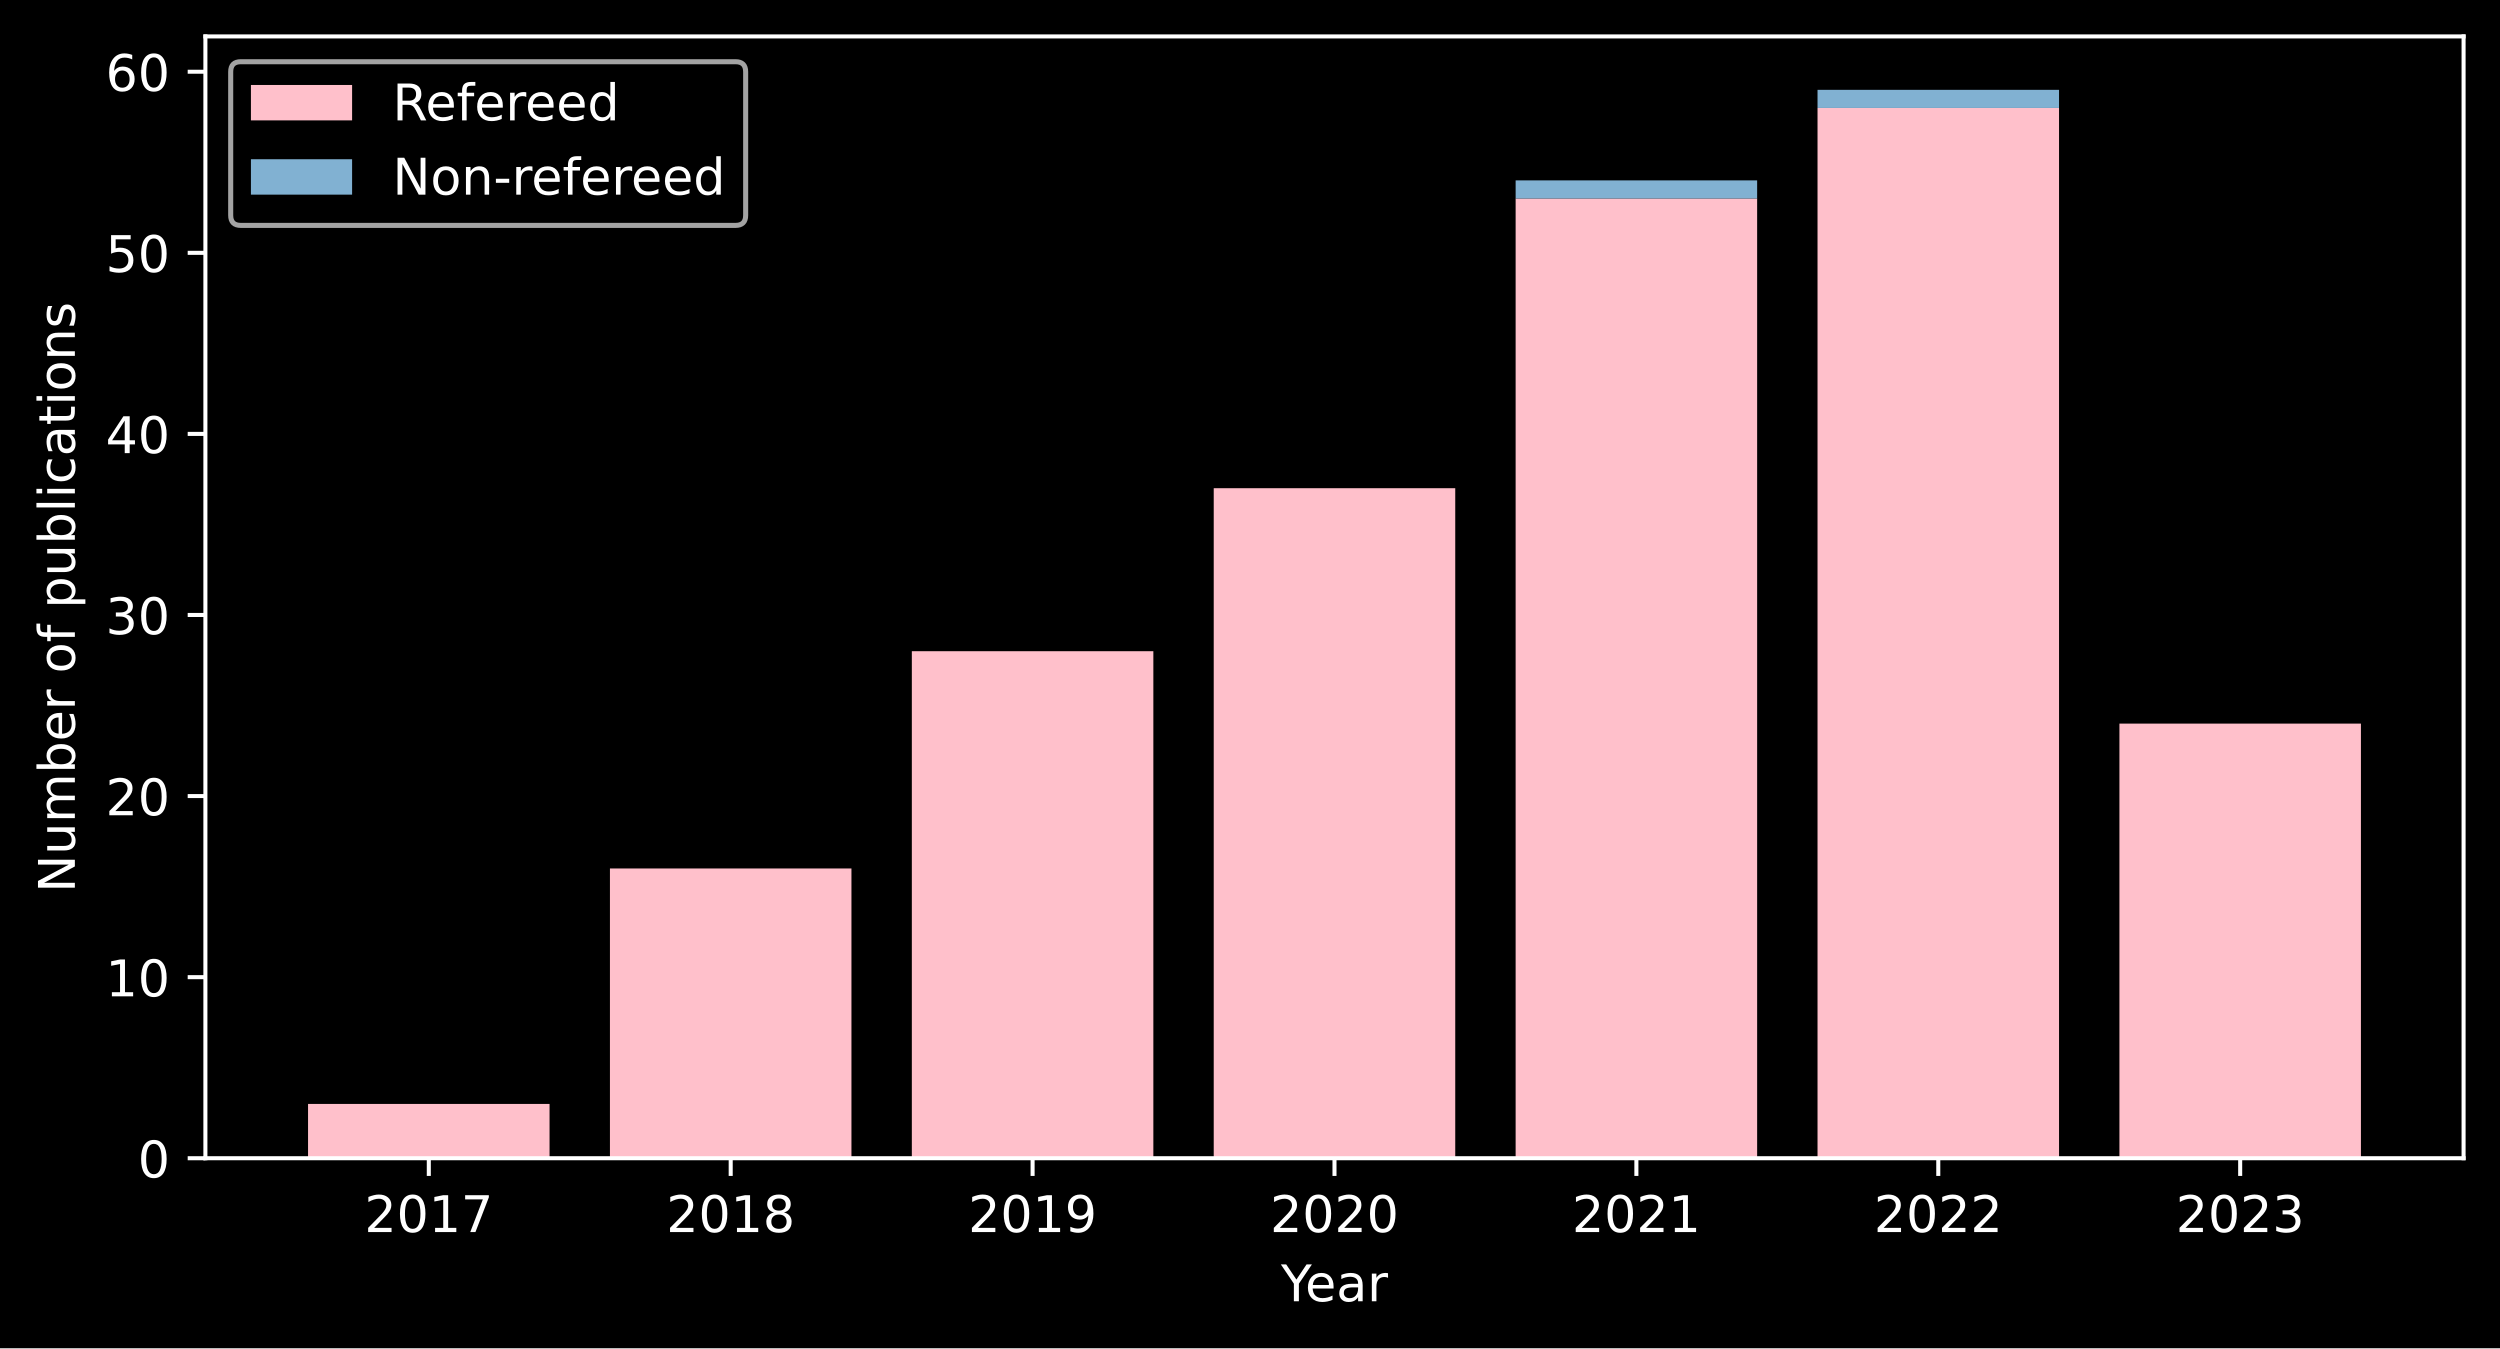
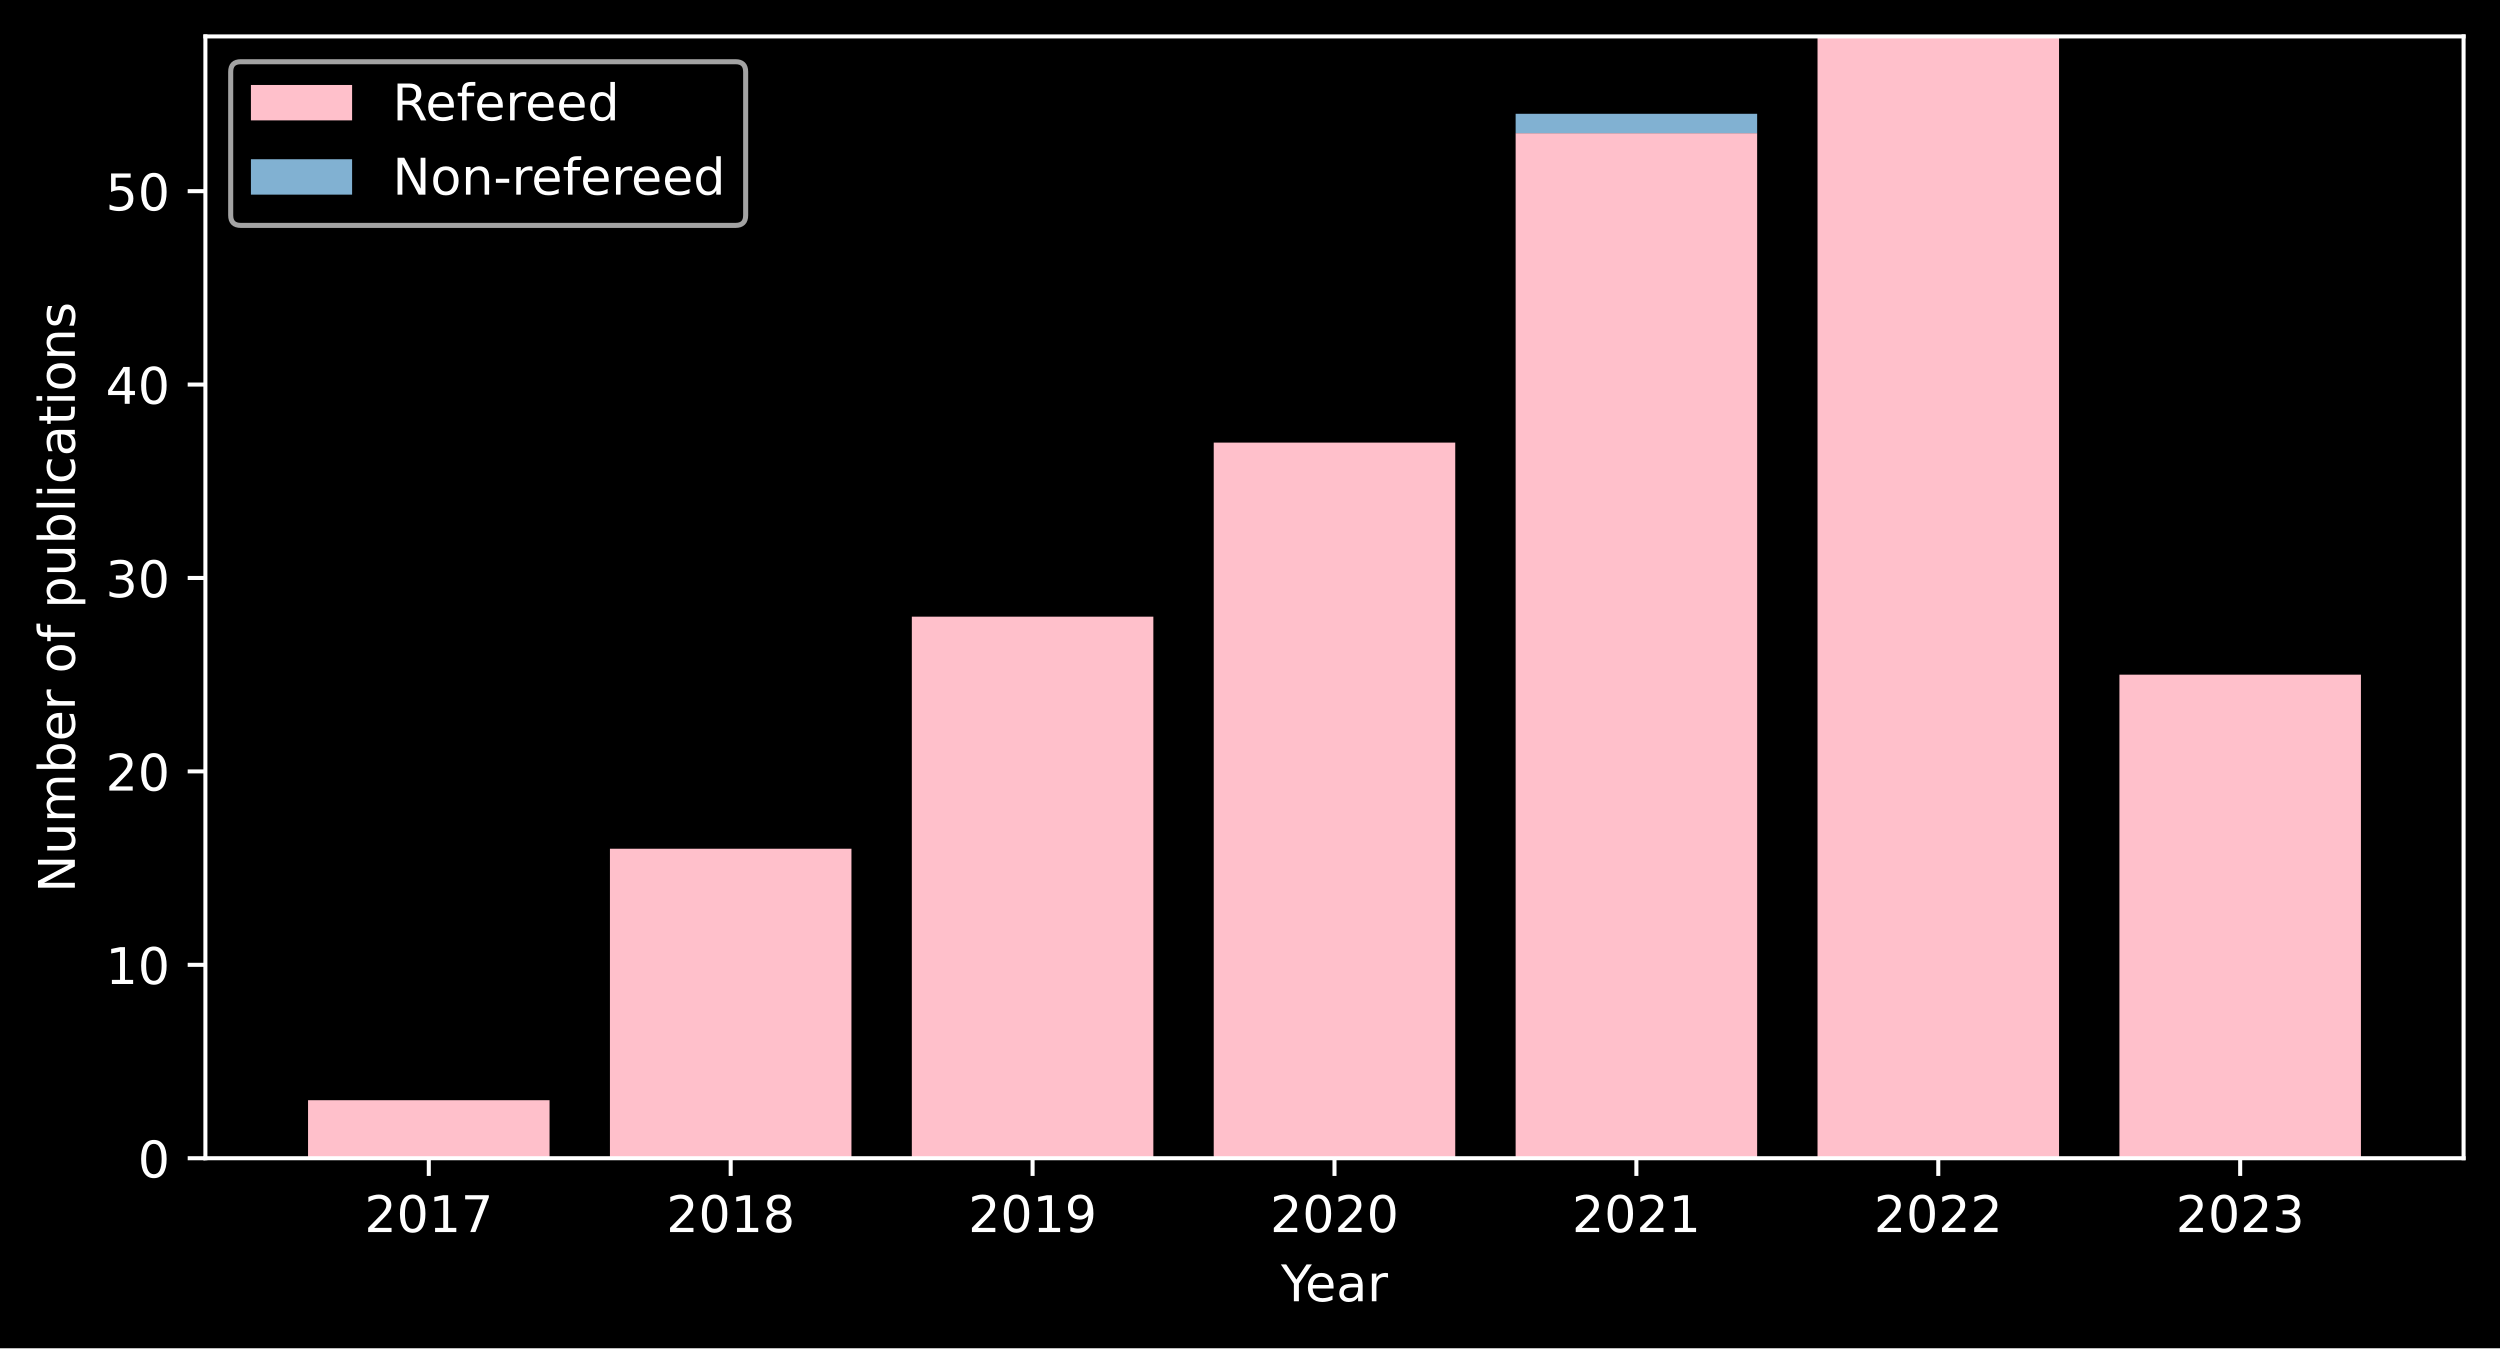
<svg xmlns="http://www.w3.org/2000/svg" xmlns:xlink="http://www.w3.org/1999/xlink" width="494.203pt" height="266.516pt" viewBox="0 0 494.203 266.516" version="1.1">
  <defs>
    <style type="text/css">*{stroke-linejoin: round; stroke-linecap: butt}</style>
  </defs>
  <g id="figure_1">
    <g id="patch_1">
      <path d="M 0 266.516  L 494.203 266.516  L 494.203 0  L 0 0  z " />
    </g>
    <g id="axes_1">
      <g id="patch_2">
        <path d="M 40.603 228.96  L 487.003 228.96  L 487.003 7.2  L 40.603 7.2  z " />
      </g>
      <g id="patch_3">
-         <path d="M 418.969 228.96  L 466.712 228.96  L 466.712 143.048  L 418.969 143.048  z " clip-path="url(#p2d84a07bd2)" style="fill: #ffc0cb" />
+         <path d="M 418.969 228.96  L 466.712 228.96  L 466.712 133.374  L 418.969 133.374  z " clip-path="url(#pa2260c3ab6)" style="fill: #ffc0cb" />
      </g>
      <g id="patch_4">
-         <path d="M 359.29 228.96  L 407.033 228.96  L 407.033 21.34  L 359.29 21.34  z " clip-path="url(#p2d84a07bd2)" style="fill: #ffc0cb" />
+         <path d="M 359.29 228.96  L 407.033 228.96  L 407.033 7.2  L 359.29 7.2  z " clip-path="url(#pa2260c3ab6)" style="fill: #ffc0cb" />
      </g>
      <g id="patch_5">
-         <path d="M 299.611 228.96  L 347.354 228.96  L 347.354 39.238  L 299.611 39.238  z " clip-path="url(#p2d84a07bd2)" style="fill: #ffc0cb" />
+         <path d="M 299.611 228.96  L 347.354 228.96  L 347.354 26.317  L 299.611 26.317  z " clip-path="url(#pa2260c3ab6)" style="fill: #ffc0cb" />
      </g>
      <g id="patch_6">
-         <path d="M 239.931 228.96  L 287.675 228.96  L 287.675 96.513  L 239.931 96.513  z " clip-path="url(#p2d84a07bd2)" style="fill: #ffc0cb" />
+         <path d="M 239.931 228.96  L 287.675 228.96  L 287.675 87.492  L 239.931 87.492  z " clip-path="url(#pa2260c3ab6)" style="fill: #ffc0cb" />
      </g>
      <g id="patch_7">
-         <path d="M 180.252 228.96  L 227.996 228.96  L 227.996 128.729  L 180.252 128.729  z " clip-path="url(#p2d84a07bd2)" style="fill: #ffc0cb" />
+         <path d="M 180.252 228.96  L 227.996 228.96  L 227.996 121.903  L 180.252 121.903  z " clip-path="url(#pa2260c3ab6)" style="fill: #ffc0cb" />
      </g>
      <g id="patch_8">
-         <path d="M 120.573 228.96  L 168.316 228.96  L 168.316 171.685  L 120.573 171.685  z " clip-path="url(#p2d84a07bd2)" style="fill: #ffc0cb" />
+         <path d="M 120.573 228.96  L 168.316 228.96  L 168.316 167.785  L 120.573 167.785  z " clip-path="url(#pa2260c3ab6)" style="fill: #ffc0cb" />
      </g>
      <g id="patch_9">
-         <path d="M 60.894 228.96  L 108.637 228.96  L 108.637 218.221  L 60.894 218.221  z " clip-path="url(#p2d84a07bd2)" style="fill: #ffc0cb" />
+         <path d="M 60.894 228.96  L 108.637 228.96  L 108.637 217.49  L 60.894 217.49  z " clip-path="url(#pa2260c3ab6)" style="fill: #ffc0cb" />
      </g>
      <g id="patch_10">
-         <path d="M 418.969 143.048  L 466.712 143.048  L 466.712 143.048  L 418.969 143.048  z " clip-path="url(#p2d84a07bd2)" style="fill: #81b1d2" />
+         <path d="M 418.969 133.374  L 466.712 133.374  L 466.712 133.374  L 418.969 133.374  z " clip-path="url(#pa2260c3ab6)" style="fill: #81b1d2" />
      </g>
      <g id="patch_11">
-         <path d="M 359.29 21.34  L 407.033 21.34  L 407.033 17.76  L 359.29 17.76  z " clip-path="url(#p2d84a07bd2)" style="fill: #81b1d2" />
+         <path d="M 359.29 7.2  L 407.033 7.2  L 407.033 7.2  L 359.29 7.2  z " clip-path="url(#pa2260c3ab6)" style="fill: #81b1d2" />
      </g>
      <g id="patch_12">
-         <path d="M 299.611 39.238  L 347.354 39.238  L 347.354 35.658  L 299.611 35.658  z " clip-path="url(#p2d84a07bd2)" style="fill: #81b1d2" />
+         <path d="M 299.611 26.317  L 347.354 26.317  L 347.354 22.494  L 299.611 22.494  z " clip-path="url(#pa2260c3ab6)" style="fill: #81b1d2" />
      </g>
      <g id="patch_13">
-         <path d="M 239.931 96.513  L 287.675 96.513  L 287.675 96.513  L 239.931 96.513  z " clip-path="url(#p2d84a07bd2)" style="fill: #81b1d2" />
+         <path d="M 239.931 87.492  L 287.675 87.492  L 287.675 87.492  L 239.931 87.492  z " clip-path="url(#pa2260c3ab6)" style="fill: #81b1d2" />
      </g>
      <g id="patch_14">
-         <path d="M 180.252 128.729  L 227.996 128.729  L 227.996 128.729  L 180.252 128.729  z " clip-path="url(#p2d84a07bd2)" style="fill: #81b1d2" />
+         <path d="M 180.252 121.903  L 227.996 121.903  L 227.996 121.903  L 180.252 121.903  z " clip-path="url(#pa2260c3ab6)" style="fill: #81b1d2" />
      </g>
      <g id="patch_15">
-         <path d="M 120.573 171.685  L 168.316 171.685  L 168.316 171.685  L 120.573 171.685  z " clip-path="url(#p2d84a07bd2)" style="fill: #81b1d2" />
+         <path d="M 120.573 167.785  L 168.316 167.785  L 168.316 167.785  L 120.573 167.785  z " clip-path="url(#pa2260c3ab6)" style="fill: #81b1d2" />
      </g>
      <g id="patch_16">
-         <path d="M 60.894 218.221  L 108.637 218.221  L 108.637 218.221  L 60.894 218.221  z " clip-path="url(#p2d84a07bd2)" style="fill: #81b1d2" />
+         <path d="M 60.894 217.49  L 108.637 217.49  L 108.637 217.49  L 60.894 217.49  z " clip-path="url(#pa2260c3ab6)" style="fill: #81b1d2" />
      </g>
      <g id="matplotlib.axis_1">
        <g id="xtick_1">
          <g id="line2d_1">
            <defs>
-               <path id="m964f7c94c2" d="M 0 0  L 0 3.5  " style="stroke: #ffffff; stroke-width: 0.8" />
-             </defs>
-             <g>
-               <use xlink:href="#m964f7c94c2" x="442.841" y="228.96" style="fill: #ffffff; stroke: #ffffff; stroke-width: 0.8" />
+               <path id="me7a2536b2b" d="M 0 0  L 0 3.5  " style="stroke: #ffffff; stroke-width: 0.8" />
+             </defs>
+             <g>
+               <use xlink:href="#me7a2536b2b" x="442.841" y="228.96" style="fill: #ffffff; stroke: #ffffff; stroke-width: 0.8" />
            </g>
          </g>
          <g id="text_1">
            <g style="fill: #ffffff" transform="translate(430.1156 243.5584) scale(0.1 -0.1)">
              <defs>
                <path id="DejaVuSans-32" d="M 1228 531  L 3431 531  L 3431 0  L 469 0  L 469 531  Q 828 903 1448 1529  Q 2069 2156 2228 2338  Q 2531 2678 2651 2914  Q 2772 3150 2772 3378  Q 2772 3750 2511 3984  Q 2250 4219 1831 4219  Q 1534 4219 1204 4116  Q 875 4013 500 3803  L 500 4441  Q 881 4594 1212 4672  Q 1544 4750 1819 4750  Q 2544 4750 2975 4387  Q 3406 4025 3406 3419  Q 3406 3131 3298 2873  Q 3191 2616 2906 2266  Q 2828 2175 2409 1742  Q 1991 1309 1228 531  z " transform="scale(0.015625)" />
                <path id="DejaVuSans-30" d="M 2034 4250  Q 1547 4250 1301 3770  Q 1056 3291 1056 2328  Q 1056 1369 1301 889  Q 1547 409 2034 409  Q 2525 409 2770 889  Q 3016 1369 3016 2328  Q 3016 3291 2770 3770  Q 2525 4250 2034 4250  z M 2034 4750  Q 2819 4750 3233 4129  Q 3647 3509 3647 2328  Q 3647 1150 3233 529  Q 2819 -91 2034 -91  Q 1250 -91 836 529  Q 422 1150 422 2328  Q 422 3509 836 4129  Q 1250 4750 2034 4750  z " transform="scale(0.015625)" />
                <path id="DejaVuSans-33" d="M 2597 2516  Q 3050 2419 3304 2112  Q 3559 1806 3559 1356  Q 3559 666 3084 287  Q 2609 -91 1734 -91  Q 1441 -91 1130 -33  Q 819 25 488 141  L 488 750  Q 750 597 1062 519  Q 1375 441 1716 441  Q 2309 441 2620 675  Q 2931 909 2931 1356  Q 2931 1769 2642 2001  Q 2353 2234 1838 2234  L 1294 2234  L 1294 2753  L 1863 2753  Q 2328 2753 2575 2939  Q 2822 3125 2822 3475  Q 2822 3834 2567 4026  Q 2313 4219 1838 4219  Q 1578 4219 1281 4162  Q 984 4106 628 3988  L 628 4550  Q 988 4650 1302 4700  Q 1616 4750 1894 4750  Q 2613 4750 3031 4423  Q 3450 4097 3450 3541  Q 3450 3153 3228 2886  Q 3006 2619 2597 2516  z " transform="scale(0.015625)" />
              </defs>
              <use xlink:href="#DejaVuSans-32" />
              <use xlink:href="#DejaVuSans-30" x="63.623" />
              <use xlink:href="#DejaVuSans-32" x="127.246" />
              <use xlink:href="#DejaVuSans-33" x="190.869" />
            </g>
          </g>
        </g>
        <g id="xtick_2">
          <g id="line2d_2">
            <g>
-               <use xlink:href="#m964f7c94c2" x="383.161" y="228.96" style="fill: #ffffff; stroke: #ffffff; stroke-width: 0.8" />
+               <use xlink:href="#me7a2536b2b" x="383.161" y="228.96" style="fill: #ffffff; stroke: #ffffff; stroke-width: 0.8" />
            </g>
          </g>
          <g id="text_2">
            <g style="fill: #ffffff" transform="translate(370.4364 243.5584) scale(0.1 -0.1)">
              <use xlink:href="#DejaVuSans-32" />
              <use xlink:href="#DejaVuSans-30" x="63.623" />
              <use xlink:href="#DejaVuSans-32" x="127.246" />
              <use xlink:href="#DejaVuSans-32" x="190.869" />
            </g>
          </g>
        </g>
        <g id="xtick_3">
          <g id="line2d_3">
            <g>
-               <use xlink:href="#m964f7c94c2" x="323.482" y="228.96" style="fill: #ffffff; stroke: #ffffff; stroke-width: 0.8" />
+               <use xlink:href="#me7a2536b2b" x="323.482" y="228.96" style="fill: #ffffff; stroke: #ffffff; stroke-width: 0.8" />
            </g>
          </g>
          <g id="text_3">
            <g style="fill: #ffffff" transform="translate(310.7573 243.5584) scale(0.1 -0.1)">
              <defs>
                <path id="DejaVuSans-31" d="M 794 531  L 1825 531  L 1825 4091  L 703 3866  L 703 4441  L 1819 4666  L 2450 4666  L 2450 531  L 3481 531  L 3481 0  L 794 0  L 794 531  z " transform="scale(0.015625)" />
              </defs>
              <use xlink:href="#DejaVuSans-32" />
              <use xlink:href="#DejaVuSans-30" x="63.623" />
              <use xlink:href="#DejaVuSans-32" x="127.246" />
              <use xlink:href="#DejaVuSans-31" x="190.869" />
            </g>
          </g>
        </g>
        <g id="xtick_4">
          <g id="line2d_4">
            <g>
-               <use xlink:href="#m964f7c94c2" x="263.803" y="228.96" style="fill: #ffffff; stroke: #ffffff; stroke-width: 0.8" />
+               <use xlink:href="#me7a2536b2b" x="263.803" y="228.96" style="fill: #ffffff; stroke: #ffffff; stroke-width: 0.8" />
            </g>
          </g>
          <g id="text_4">
            <g style="fill: #ffffff" transform="translate(251.0781 243.5584) scale(0.1 -0.1)">
              <use xlink:href="#DejaVuSans-32" />
              <use xlink:href="#DejaVuSans-30" x="63.623" />
              <use xlink:href="#DejaVuSans-32" x="127.246" />
              <use xlink:href="#DejaVuSans-30" x="190.869" />
            </g>
          </g>
        </g>
        <g id="xtick_5">
          <g id="line2d_5">
            <g>
-               <use xlink:href="#m964f7c94c2" x="204.124" y="228.96" style="fill: #ffffff; stroke: #ffffff; stroke-width: 0.8" />
+               <use xlink:href="#me7a2536b2b" x="204.124" y="228.96" style="fill: #ffffff; stroke: #ffffff; stroke-width: 0.8" />
            </g>
          </g>
          <g id="text_5">
            <g style="fill: #ffffff" transform="translate(191.399 243.5584) scale(0.1 -0.1)">
              <defs>
                <path id="DejaVuSans-39" d="M 703 97  L 703 672  Q 941 559 1184 500  Q 1428 441 1663 441  Q 2288 441 2617 861  Q 2947 1281 2994 2138  Q 2813 1869 2534 1725  Q 2256 1581 1919 1581  Q 1219 1581 811 2004  Q 403 2428 403 3163  Q 403 3881 828 4315  Q 1253 4750 1959 4750  Q 2769 4750 3195 4129  Q 3622 3509 3622 2328  Q 3622 1225 3098 567  Q 2575 -91 1691 -91  Q 1453 -91 1209 -44  Q 966 3 703 97  z M 1959 2075  Q 2384 2075 2632 2365  Q 2881 2656 2881 3163  Q 2881 3666 2632 3958  Q 2384 4250 1959 4250  Q 1534 4250 1286 3958  Q 1038 3666 1038 3163  Q 1038 2656 1286 2365  Q 1534 2075 1959 2075  z " transform="scale(0.015625)" />
              </defs>
              <use xlink:href="#DejaVuSans-32" />
              <use xlink:href="#DejaVuSans-30" x="63.623" />
              <use xlink:href="#DejaVuSans-31" x="127.246" />
              <use xlink:href="#DejaVuSans-39" x="190.869" />
            </g>
          </g>
        </g>
        <g id="xtick_6">
          <g id="line2d_6">
            <g>
-               <use xlink:href="#m964f7c94c2" x="144.445" y="228.96" style="fill: #ffffff; stroke: #ffffff; stroke-width: 0.8" />
+               <use xlink:href="#me7a2536b2b" x="144.445" y="228.96" style="fill: #ffffff; stroke: #ffffff; stroke-width: 0.8" />
            </g>
          </g>
          <g id="text_6">
            <g style="fill: #ffffff" transform="translate(131.7198 243.5584) scale(0.1 -0.1)">
              <defs>
                <path id="DejaVuSans-38" d="M 2034 2216  Q 1584 2216 1326 1975  Q 1069 1734 1069 1313  Q 1069 891 1326 650  Q 1584 409 2034 409  Q 2484 409 2743 651  Q 3003 894 3003 1313  Q 3003 1734 2745 1975  Q 2488 2216 2034 2216  z M 1403 2484  Q 997 2584 770 2862  Q 544 3141 544 3541  Q 544 4100 942 4425  Q 1341 4750 2034 4750  Q 2731 4750 3128 4425  Q 3525 4100 3525 3541  Q 3525 3141 3298 2862  Q 3072 2584 2669 2484  Q 3125 2378 3379 2068  Q 3634 1759 3634 1313  Q 3634 634 3220 271  Q 2806 -91 2034 -91  Q 1263 -91 848 271  Q 434 634 434 1313  Q 434 1759 690 2068  Q 947 2378 1403 2484  z M 1172 3481  Q 1172 3119 1398 2916  Q 1625 2713 2034 2713  Q 2441 2713 2670 2916  Q 2900 3119 2900 3481  Q 2900 3844 2670 4047  Q 2441 4250 2034 4250  Q 1625 4250 1398 4047  Q 1172 3844 1172 3481  z " transform="scale(0.015625)" />
              </defs>
              <use xlink:href="#DejaVuSans-32" />
              <use xlink:href="#DejaVuSans-30" x="63.623" />
              <use xlink:href="#DejaVuSans-31" x="127.246" />
              <use xlink:href="#DejaVuSans-38" x="190.869" />
            </g>
          </g>
        </g>
        <g id="xtick_7">
          <g id="line2d_7">
            <g>
-               <use xlink:href="#m964f7c94c2" x="84.766" y="228.96" style="fill: #ffffff; stroke: #ffffff; stroke-width: 0.8" />
+               <use xlink:href="#me7a2536b2b" x="84.766" y="228.96" style="fill: #ffffff; stroke: #ffffff; stroke-width: 0.8" />
            </g>
          </g>
          <g id="text_7">
            <g style="fill: #ffffff" transform="translate(72.04069 243.5584) scale(0.1 -0.1)">
              <defs>
                <path id="DejaVuSans-37" d="M 525 4666  L 3525 4666  L 3525 4397  L 1831 0  L 1172 0  L 2766 4134  L 525 4134  L 525 4666  z " transform="scale(0.015625)" />
              </defs>
              <use xlink:href="#DejaVuSans-32" />
              <use xlink:href="#DejaVuSans-30" x="63.623" />
              <use xlink:href="#DejaVuSans-31" x="127.246" />
              <use xlink:href="#DejaVuSans-37" x="190.869" />
            </g>
          </g>
        </g>
        <g id="text_8">
          <g style="fill: #ffffff" transform="translate(253.2156 257.2366) scale(0.1 -0.1)">
            <defs>
              <path id="DejaVuSans-59" d="M -13 4666  L 666 4666  L 1959 2747  L 3244 4666  L 3922 4666  L 2272 2222  L 2272 0  L 1638 0  L 1638 2222  L -13 4666  z " transform="scale(0.015625)" />
              <path id="DejaVuSans-65" d="M 3597 1894  L 3597 1613  L 953 1613  Q 991 1019 1311 708  Q 1631 397 2203 397  Q 2534 397 2845 478  Q 3156 559 3463 722  L 3463 178  Q 3153 47 2828 -22  Q 2503 -91 2169 -91  Q 1331 -91 842 396  Q 353 884 353 1716  Q 353 2575 817 3079  Q 1281 3584 2069 3584  Q 2775 3584 3186 3129  Q 3597 2675 3597 1894  z M 3022 2063  Q 3016 2534 2758 2815  Q 2500 3097 2075 3097  Q 1594 3097 1305 2825  Q 1016 2553 972 2059  L 3022 2063  z " transform="scale(0.015625)" />
              <path id="DejaVuSans-61" d="M 2194 1759  Q 1497 1759 1228 1600  Q 959 1441 959 1056  Q 959 750 1161 570  Q 1363 391 1709 391  Q 2188 391 2477 730  Q 2766 1069 2766 1631  L 2766 1759  L 2194 1759  z M 3341 1997  L 3341 0  L 2766 0  L 2766 531  Q 2569 213 2275 61  Q 1981 -91 1556 -91  Q 1019 -91 701 211  Q 384 513 384 1019  Q 384 1609 779 1909  Q 1175 2209 1959 2209  L 2766 2209  L 2766 2266  Q 2766 2663 2505 2880  Q 2244 3097 1772 3097  Q 1472 3097 1187 3025  Q 903 2953 641 2809  L 641 3341  Q 956 3463 1253 3523  Q 1550 3584 1831 3584  Q 2591 3584 2966 3190  Q 3341 2797 3341 1997  z " transform="scale(0.015625)" />
              <path id="DejaVuSans-72" d="M 2631 2963  Q 2534 3019 2420 3045  Q 2306 3072 2169 3072  Q 1681 3072 1420 2755  Q 1159 2438 1159 1844  L 1159 0  L 581 0  L 581 3500  L 1159 3500  L 1159 2956  Q 1341 3275 1631 3429  Q 1922 3584 2338 3584  Q 2397 3584 2469 3576  Q 2541 3569 2628 3553  L 2631 2963  z " transform="scale(0.015625)" />
            </defs>
            <use xlink:href="#DejaVuSans-59" />
            <use xlink:href="#DejaVuSans-65" x="47.834" />
            <use xlink:href="#DejaVuSans-61" x="109.357" />
            <use xlink:href="#DejaVuSans-72" x="170.637" />
          </g>
        </g>
      </g>
      <g id="matplotlib.axis_2">
        <g id="ytick_1">
          <g id="line2d_8">
            <defs>
-               <path id="m346eab3e51" d="M 0 0  L -3.5 0  " style="stroke: #ffffff; stroke-width: 0.8" />
-             </defs>
-             <g>
-               <use xlink:href="#m346eab3e51" x="40.603" y="228.96" style="fill: #ffffff; stroke: #ffffff; stroke-width: 0.8" />
+               <path id="mf6871ccc63" d="M 0 0  L -3.5 0  " style="stroke: #ffffff; stroke-width: 0.8" />
+             </defs>
+             <g>
+               <use xlink:href="#mf6871ccc63" x="40.603" y="228.96" style="fill: #ffffff; stroke: #ffffff; stroke-width: 0.8" />
            </g>
          </g>
          <g id="text_9">
            <g style="fill: #ffffff" transform="translate(27.24063 232.7592) scale(0.1 -0.1)">
              <use xlink:href="#DejaVuSans-30" />
            </g>
          </g>
        </g>
        <g id="ytick_2">
          <g id="line2d_9">
            <g>
-               <use xlink:href="#m346eab3e51" x="40.603" y="193.163" style="fill: #ffffff; stroke: #ffffff; stroke-width: 0.8" />
+               <use xlink:href="#mf6871ccc63" x="40.603" y="190.726" style="fill: #ffffff; stroke: #ffffff; stroke-width: 0.8" />
            </g>
          </g>
          <g id="text_10">
-             <g style="fill: #ffffff" transform="translate(20.87813 196.9626) scale(0.1 -0.1)">
+             <g style="fill: #ffffff" transform="translate(20.87813 194.5247) scale(0.1 -0.1)">
              <use xlink:href="#DejaVuSans-31" />
              <use xlink:href="#DejaVuSans-30" x="63.623" />
            </g>
          </g>
        </g>
        <g id="ytick_3">
          <g id="line2d_10">
            <g>
-               <use xlink:href="#m346eab3e51" x="40.603" y="157.367" style="fill: #ffffff; stroke: #ffffff; stroke-width: 0.8" />
+               <use xlink:href="#mf6871ccc63" x="40.603" y="152.491" style="fill: #ffffff; stroke: #ffffff; stroke-width: 0.8" />
            </g>
          </g>
          <g id="text_11">
-             <g style="fill: #ffffff" transform="translate(20.87813 161.166) scale(0.1 -0.1)">
+             <g style="fill: #ffffff" transform="translate(20.87813 156.2903) scale(0.1 -0.1)">
              <use xlink:href="#DejaVuSans-32" />
              <use xlink:href="#DejaVuSans-30" x="63.623" />
            </g>
          </g>
        </g>
        <g id="ytick_4">
          <g id="line2d_11">
            <g>
-               <use xlink:href="#m346eab3e51" x="40.603" y="121.57" style="fill: #ffffff; stroke: #ffffff; stroke-width: 0.8" />
+               <use xlink:href="#mf6871ccc63" x="40.603" y="114.257" style="fill: #ffffff; stroke: #ffffff; stroke-width: 0.8" />
            </g>
          </g>
          <g id="text_12">
-             <g style="fill: #ffffff" transform="translate(20.87813 125.3694) scale(0.1 -0.1)">
+             <g style="fill: #ffffff" transform="translate(20.87813 118.0558) scale(0.1 -0.1)">
              <use xlink:href="#DejaVuSans-33" />
              <use xlink:href="#DejaVuSans-30" x="63.623" />
            </g>
          </g>
        </g>
        <g id="ytick_5">
          <g id="line2d_12">
            <g>
-               <use xlink:href="#m346eab3e51" x="40.603" y="85.774" style="fill: #ffffff; stroke: #ffffff; stroke-width: 0.8" />
+               <use xlink:href="#mf6871ccc63" x="40.603" y="76.022" style="fill: #ffffff; stroke: #ffffff; stroke-width: 0.8" />
            </g>
          </g>
          <g id="text_13">
-             <g style="fill: #ffffff" transform="translate(20.87813 89.57278) scale(0.1 -0.1)">
+             <g style="fill: #ffffff" transform="translate(20.87813 79.82129) scale(0.1 -0.1)">
              <defs>
                <path id="DejaVuSans-34" d="M 2419 4116  L 825 1625  L 2419 1625  L 2419 4116  z M 2253 4666  L 3047 4666  L 3047 1625  L 3713 1625  L 3713 1100  L 3047 1100  L 3047 0  L 2419 0  L 2419 1100  L 313 1100  L 313 1709  L 2253 4666  z " transform="scale(0.015625)" />
              </defs>
              <use xlink:href="#DejaVuSans-34" />
              <use xlink:href="#DejaVuSans-30" x="63.623" />
            </g>
          </g>
        </g>
        <g id="ytick_6">
          <g id="line2d_13">
            <g>
-               <use xlink:href="#m346eab3e51" x="40.603" y="49.977" style="fill: #ffffff; stroke: #ffffff; stroke-width: 0.8" />
+               <use xlink:href="#mf6871ccc63" x="40.603" y="37.788" style="fill: #ffffff; stroke: #ffffff; stroke-width: 0.8" />
            </g>
          </g>
          <g id="text_14">
-             <g style="fill: #ffffff" transform="translate(20.87813 53.77617) scale(0.1 -0.1)">
+             <g style="fill: #ffffff" transform="translate(20.87813 41.5868) scale(0.1 -0.1)">
              <defs>
                <path id="DejaVuSans-35" d="M 691 4666  L 3169 4666  L 3169 4134  L 1269 4134  L 1269 2991  Q 1406 3038 1543 3061  Q 1681 3084 1819 3084  Q 2600 3084 3056 2656  Q 3513 2228 3513 1497  Q 3513 744 3044 326  Q 2575 -91 1722 -91  Q 1428 -91 1123 -41  Q 819 9 494 109  L 494 744  Q 775 591 1075 516  Q 1375 441 1709 441  Q 2250 441 2565 725  Q 2881 1009 2881 1497  Q 2881 1984 2565 2268  Q 2250 2553 1709 2553  Q 1456 2553 1204 2497  Q 953 2441 691 2322  L 691 4666  z " transform="scale(0.015625)" />
              </defs>
              <use xlink:href="#DejaVuSans-35" />
              <use xlink:href="#DejaVuSans-30" x="63.623" />
            </g>
          </g>
        </g>
-         <g id="ytick_7">
-           <g id="line2d_14">
-             <g>
-               <use xlink:href="#m346eab3e51" x="40.603" y="14.18" style="fill: #ffffff; stroke: #ffffff; stroke-width: 0.8" />
-             </g>
-           </g>
-           <g id="text_15">
-             <g style="fill: #ffffff" transform="translate(20.87813 17.97956) scale(0.1 -0.1)">
-               <defs>
-                 <path id="DejaVuSans-36" d="M 2113 2584  Q 1688 2584 1439 2293  Q 1191 2003 1191 1497  Q 1191 994 1439 701  Q 1688 409 2113 409  Q 2538 409 2786 701  Q 3034 994 3034 1497  Q 3034 2003 2786 2293  Q 2538 2584 2113 2584  z M 3366 4563  L 3366 3988  Q 3128 4100 2886 4159  Q 2644 4219 2406 4219  Q 1781 4219 1451 3797  Q 1122 3375 1075 2522  Q 1259 2794 1537 2939  Q 1816 3084 2150 3084  Q 2853 3084 3261 2657  Q 3669 2231 3669 1497  Q 3669 778 3244 343  Q 2819 -91 2113 -91  Q 1303 -91 875 529  Q 447 1150 447 2328  Q 447 3434 972 4092  Q 1497 4750 2381 4750  Q 2619 4750 2861 4703  Q 3103 4656 3366 4563  z " transform="scale(0.015625)" />
-               </defs>
-               <use xlink:href="#DejaVuSans-36" />
-               <use xlink:href="#DejaVuSans-30" x="63.623" />
-             </g>
-           </g>
-         </g>
-         <g id="text_16">
+         <g id="text_15">
          <g style="fill: #ffffff" transform="translate(14.79844 176.4542) rotate(-90) scale(0.1 -0.1)">
            <defs>
              <path id="DejaVuSans-4e" d="M 628 4666  L 1478 4666  L 3547 763  L 3547 4666  L 4159 4666  L 4159 0  L 3309 0  L 1241 3903  L 1241 0  L 628 0  L 628 4666  z " transform="scale(0.015625)" />
              <path id="DejaVuSans-75" d="M 544 1381  L 544 3500  L 1119 3500  L 1119 1403  Q 1119 906 1312 657  Q 1506 409 1894 409  Q 2359 409 2629 706  Q 2900 1003 2900 1516  L 2900 3500  L 3475 3500  L 3475 0  L 2900 0  L 2900 538  Q 2691 219 2414 64  Q 2138 -91 1772 -91  Q 1169 -91 856 284  Q 544 659 544 1381  z M 1991 3584  L 1991 3584  z " transform="scale(0.015625)" />
              <path id="DejaVuSans-6d" d="M 3328 2828  Q 3544 3216 3844 3400  Q 4144 3584 4550 3584  Q 5097 3584 5394 3201  Q 5691 2819 5691 2113  L 5691 0  L 5113 0  L 5113 2094  Q 5113 2597 4934 2840  Q 4756 3084 4391 3084  Q 3944 3084 3684 2787  Q 3425 2491 3425 1978  L 3425 0  L 2847 0  L 2847 2094  Q 2847 2600 2669 2842  Q 2491 3084 2119 3084  Q 1678 3084 1418 2786  Q 1159 2488 1159 1978  L 1159 0  L 581 0  L 581 3500  L 1159 3500  L 1159 2956  Q 1356 3278 1631 3431  Q 1906 3584 2284 3584  Q 2666 3584 2933 3390  Q 3200 3197 3328 2828  z " transform="scale(0.015625)" />
              <path id="DejaVuSans-62" d="M 3116 1747  Q 3116 2381 2855 2742  Q 2594 3103 2138 3103  Q 1681 3103 1420 2742  Q 1159 2381 1159 1747  Q 1159 1113 1420 752  Q 1681 391 2138 391  Q 2594 391 2855 752  Q 3116 1113 3116 1747  z M 1159 2969  Q 1341 3281 1617 3432  Q 1894 3584 2278 3584  Q 2916 3584 3314 3078  Q 3713 2572 3713 1747  Q 3713 922 3314 415  Q 2916 -91 2278 -91  Q 1894 -91 1617 61  Q 1341 213 1159 525  L 1159 0  L 581 0  L 581 4863  L 1159 4863  L 1159 2969  z " transform="scale(0.015625)" />
              <path id="DejaVuSans-20" transform="scale(0.015625)" />
              <path id="DejaVuSans-6f" d="M 1959 3097  Q 1497 3097 1228 2736  Q 959 2375 959 1747  Q 959 1119 1226 758  Q 1494 397 1959 397  Q 2419 397 2687 759  Q 2956 1122 2956 1747  Q 2956 2369 2687 2733  Q 2419 3097 1959 3097  z M 1959 3584  Q 2709 3584 3137 3096  Q 3566 2609 3566 1747  Q 3566 888 3137 398  Q 2709 -91 1959 -91  Q 1206 -91 779 398  Q 353 888 353 1747  Q 353 2609 779 3096  Q 1206 3584 1959 3584  z " transform="scale(0.015625)" />
              <path id="DejaVuSans-66" d="M 2375 4863  L 2375 4384  L 1825 4384  Q 1516 4384 1395 4259  Q 1275 4134 1275 3809  L 1275 3500  L 2222 3500  L 2222 3053  L 1275 3053  L 1275 0  L 697 0  L 697 3053  L 147 3053  L 147 3500  L 697 3500  L 697 3744  Q 697 4328 969 4595  Q 1241 4863 1831 4863  L 2375 4863  z " transform="scale(0.015625)" />
              <path id="DejaVuSans-70" d="M 1159 525  L 1159 -1331  L 581 -1331  L 581 3500  L 1159 3500  L 1159 2969  Q 1341 3281 1617 3432  Q 1894 3584 2278 3584  Q 2916 3584 3314 3078  Q 3713 2572 3713 1747  Q 3713 922 3314 415  Q 2916 -91 2278 -91  Q 1894 -91 1617 61  Q 1341 213 1159 525  z M 3116 1747  Q 3116 2381 2855 2742  Q 2594 3103 2138 3103  Q 1681 3103 1420 2742  Q 1159 2381 1159 1747  Q 1159 1113 1420 752  Q 1681 391 2138 391  Q 2594 391 2855 752  Q 3116 1113 3116 1747  z " transform="scale(0.015625)" />
              <path id="DejaVuSans-6c" d="M 603 4863  L 1178 4863  L 1178 0  L 603 0  L 603 4863  z " transform="scale(0.015625)" />
              <path id="DejaVuSans-69" d="M 603 3500  L 1178 3500  L 1178 0  L 603 0  L 603 3500  z M 603 4863  L 1178 4863  L 1178 4134  L 603 4134  L 603 4863  z " transform="scale(0.015625)" />
              <path id="DejaVuSans-63" d="M 3122 3366  L 3122 2828  Q 2878 2963 2633 3030  Q 2388 3097 2138 3097  Q 1578 3097 1268 2742  Q 959 2388 959 1747  Q 959 1106 1268 751  Q 1578 397 2138 397  Q 2388 397 2633 464  Q 2878 531 3122 666  L 3122 134  Q 2881 22 2623 -34  Q 2366 -91 2075 -91  Q 1284 -91 818 406  Q 353 903 353 1747  Q 353 2603 823 3093  Q 1294 3584 2113 3584  Q 2378 3584 2631 3529  Q 2884 3475 3122 3366  z " transform="scale(0.015625)" />
              <path id="DejaVuSans-74" d="M 1172 4494  L 1172 3500  L 2356 3500  L 2356 3053  L 1172 3053  L 1172 1153  Q 1172 725 1289 603  Q 1406 481 1766 481  L 2356 481  L 2356 0  L 1766 0  Q 1100 0 847 248  Q 594 497 594 1153  L 594 3053  L 172 3053  L 172 3500  L 594 3500  L 594 4494  L 1172 4494  z " transform="scale(0.015625)" />
              <path id="DejaVuSans-6e" d="M 3513 2113  L 3513 0  L 2938 0  L 2938 2094  Q 2938 2591 2744 2837  Q 2550 3084 2163 3084  Q 1697 3084 1428 2787  Q 1159 2491 1159 1978  L 1159 0  L 581 0  L 581 3500  L 1159 3500  L 1159 2956  Q 1366 3272 1645 3428  Q 1925 3584 2291 3584  Q 2894 3584 3203 3211  Q 3513 2838 3513 2113  z " transform="scale(0.015625)" />
              <path id="DejaVuSans-73" d="M 2834 3397  L 2834 2853  Q 2591 2978 2328 3040  Q 2066 3103 1784 3103  Q 1356 3103 1142 2972  Q 928 2841 928 2578  Q 928 2378 1081 2264  Q 1234 2150 1697 2047  L 1894 2003  Q 2506 1872 2764 1633  Q 3022 1394 3022 966  Q 3022 478 2636 193  Q 2250 -91 1575 -91  Q 1294 -91 989 -36  Q 684 19 347 128  L 347 722  Q 666 556 975 473  Q 1284 391 1588 391  Q 1994 391 2212 530  Q 2431 669 2431 922  Q 2431 1156 2273 1281  Q 2116 1406 1581 1522  L 1381 1569  Q 847 1681 609 1914  Q 372 2147 372 2553  Q 372 3047 722 3315  Q 1072 3584 1716 3584  Q 2034 3584 2315 3537  Q 2597 3491 2834 3397  z " transform="scale(0.015625)" />
            </defs>
            <use xlink:href="#DejaVuSans-4e" />
            <use xlink:href="#DejaVuSans-75" x="74.805" />
            <use xlink:href="#DejaVuSans-6d" x="138.184" />
            <use xlink:href="#DejaVuSans-62" x="235.596" />
            <use xlink:href="#DejaVuSans-65" x="299.072" />
            <use xlink:href="#DejaVuSans-72" x="360.596" />
            <use xlink:href="#DejaVuSans-20" x="401.709" />
            <use xlink:href="#DejaVuSans-6f" x="433.496" />
            <use xlink:href="#DejaVuSans-66" x="494.678" />
            <use xlink:href="#DejaVuSans-20" x="529.883" />
            <use xlink:href="#DejaVuSans-70" x="561.67" />
            <use xlink:href="#DejaVuSans-75" x="625.146" />
            <use xlink:href="#DejaVuSans-62" x="688.525" />
            <use xlink:href="#DejaVuSans-6c" x="752.002" />
            <use xlink:href="#DejaVuSans-69" x="779.785" />
            <use xlink:href="#DejaVuSans-63" x="807.568" />
            <use xlink:href="#DejaVuSans-61" x="862.549" />
            <use xlink:href="#DejaVuSans-74" x="923.828" />
            <use xlink:href="#DejaVuSans-69" x="963.037" />
            <use xlink:href="#DejaVuSans-6f" x="990.82" />
            <use xlink:href="#DejaVuSans-6e" x="1052.002" />
            <use xlink:href="#DejaVuSans-73" x="1115.381" />
          </g>
        </g>
      </g>
      <g id="patch_17">
        <path d="M 40.603 228.96  L 40.603 7.2  " style="fill: none; stroke: #ffffff; stroke-width: 0.8; stroke-linejoin: miter; stroke-linecap: square" />
      </g>
      <g id="patch_18">
        <path d="M 487.003 228.96  L 487.003 7.2  " style="fill: none; stroke: #ffffff; stroke-width: 0.8; stroke-linejoin: miter; stroke-linecap: square" />
      </g>
      <g id="patch_19">
        <path d="M 40.603 228.96  L 487.003 228.96  " style="fill: none; stroke: #ffffff; stroke-width: 0.8; stroke-linejoin: miter; stroke-linecap: square" />
      </g>
      <g id="patch_20">
        <path d="M 40.603 7.2  L 487.003 7.2  " style="fill: none; stroke: #ffffff; stroke-width: 0.8; stroke-linejoin: miter; stroke-linecap: square" />
      </g>
      <g id="legend_1">
        <g id="patch_21">
          <path d="M 47.603 44.556  L 145.402 44.556  Q 147.402 44.556 147.402 42.556  L 147.402 14.2  Q 147.402 12.2 145.402 12.2  L 47.603 12.2  Q 45.603 12.2 45.603 14.2  L 45.603 42.556  Q 45.603 44.556 47.603 44.556  z " style="opacity: 0.8; stroke: #cccccc; stroke-linejoin: miter" />
        </g>
        <g id="patch_22">
          <path d="M 49.603 23.798  L 69.603 23.798  L 69.603 16.798  L 49.603 16.798  z " style="fill: #ffc0cb" />
        </g>
-         <g id="text_17">
+         <g id="text_16">
          <g style="fill: #ffffff" transform="translate(77.60313 23.79844) scale(0.1 -0.1)">
            <defs>
              <path id="DejaVuSans-52" d="M 2841 2188  Q 3044 2119 3236 1894  Q 3428 1669 3622 1275  L 4263 0  L 3584 0  L 2988 1197  Q 2756 1666 2539 1819  Q 2322 1972 1947 1972  L 1259 1972  L 1259 0  L 628 0  L 628 4666  L 2053 4666  Q 2853 4666 3247 4331  Q 3641 3997 3641 3322  Q 3641 2881 3436 2590  Q 3231 2300 2841 2188  z M 1259 4147  L 1259 2491  L 2053 2491  Q 2509 2491 2742 2702  Q 2975 2913 2975 3322  Q 2975 3731 2742 3939  Q 2509 4147 2053 4147  L 1259 4147  z " transform="scale(0.015625)" />
              <path id="DejaVuSans-64" d="M 2906 2969  L 2906 4863  L 3481 4863  L 3481 0  L 2906 0  L 2906 525  Q 2725 213 2448 61  Q 2172 -91 1784 -91  Q 1150 -91 751 415  Q 353 922 353 1747  Q 353 2572 751 3078  Q 1150 3584 1784 3584  Q 2172 3584 2448 3432  Q 2725 3281 2906 2969  z M 947 1747  Q 947 1113 1208 752  Q 1469 391 1925 391  Q 2381 391 2643 752  Q 2906 1113 2906 1747  Q 2906 2381 2643 2742  Q 2381 3103 1925 3103  Q 1469 3103 1208 2742  Q 947 2381 947 1747  z " transform="scale(0.015625)" />
            </defs>
            <use xlink:href="#DejaVuSans-52" />
            <use xlink:href="#DejaVuSans-65" x="64.982" />
            <use xlink:href="#DejaVuSans-66" x="126.506" />
            <use xlink:href="#DejaVuSans-65" x="161.711" />
            <use xlink:href="#DejaVuSans-72" x="223.234" />
            <use xlink:href="#DejaVuSans-65" x="262.098" />
            <use xlink:href="#DejaVuSans-65" x="323.621" />
            <use xlink:href="#DejaVuSans-64" x="385.145" />
          </g>
        </g>
        <g id="patch_23">
          <path d="M 49.603 38.477  L 69.603 38.477  L 69.603 31.477  L 49.603 31.477  z " style="fill: #81b1d2" />
        </g>
-         <g id="text_18">
+         <g id="text_17">
          <g style="fill: #ffffff" transform="translate(77.60313 38.47656) scale(0.1 -0.1)">
            <defs>
              <path id="DejaVuSans-2d" d="M 313 2009  L 1997 2009  L 1997 1497  L 313 1497  L 313 2009  z " transform="scale(0.015625)" />
            </defs>
            <use xlink:href="#DejaVuSans-4e" />
            <use xlink:href="#DejaVuSans-6f" x="74.805" />
            <use xlink:href="#DejaVuSans-6e" x="135.986" />
            <use xlink:href="#DejaVuSans-2d" x="199.365" />
            <use xlink:href="#DejaVuSans-72" x="235.449" />
            <use xlink:href="#DejaVuSans-65" x="274.312" />
            <use xlink:href="#DejaVuSans-66" x="335.836" />
            <use xlink:href="#DejaVuSans-65" x="371.041" />
            <use xlink:href="#DejaVuSans-72" x="432.564" />
            <use xlink:href="#DejaVuSans-65" x="471.428" />
            <use xlink:href="#DejaVuSans-65" x="532.951" />
            <use xlink:href="#DejaVuSans-64" x="594.475" />
          </g>
        </g>
      </g>
    </g>
  </g>
  <defs>
-     <clipPath id="p2d84a07bd2">
+     <clipPath id="pa2260c3ab6">
      <rect x="40.603" y="7.2" width="446.4" height="221.76" />
    </clipPath>
  </defs>
</svg>
